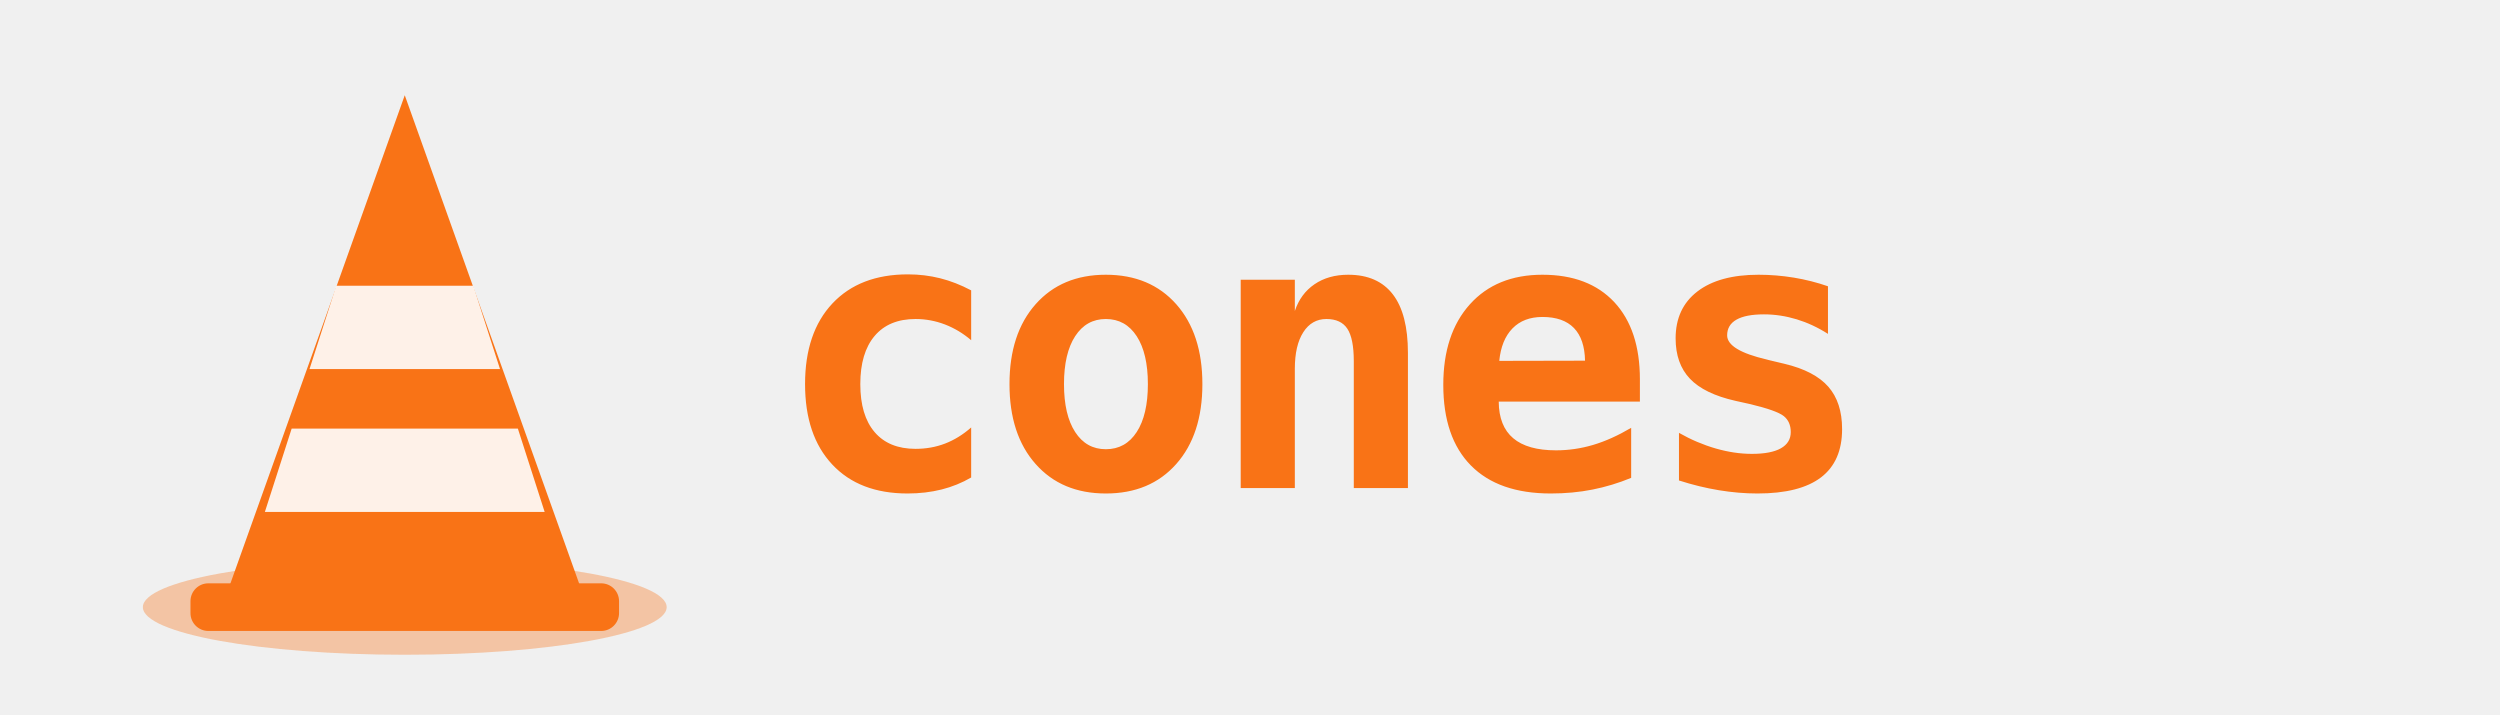
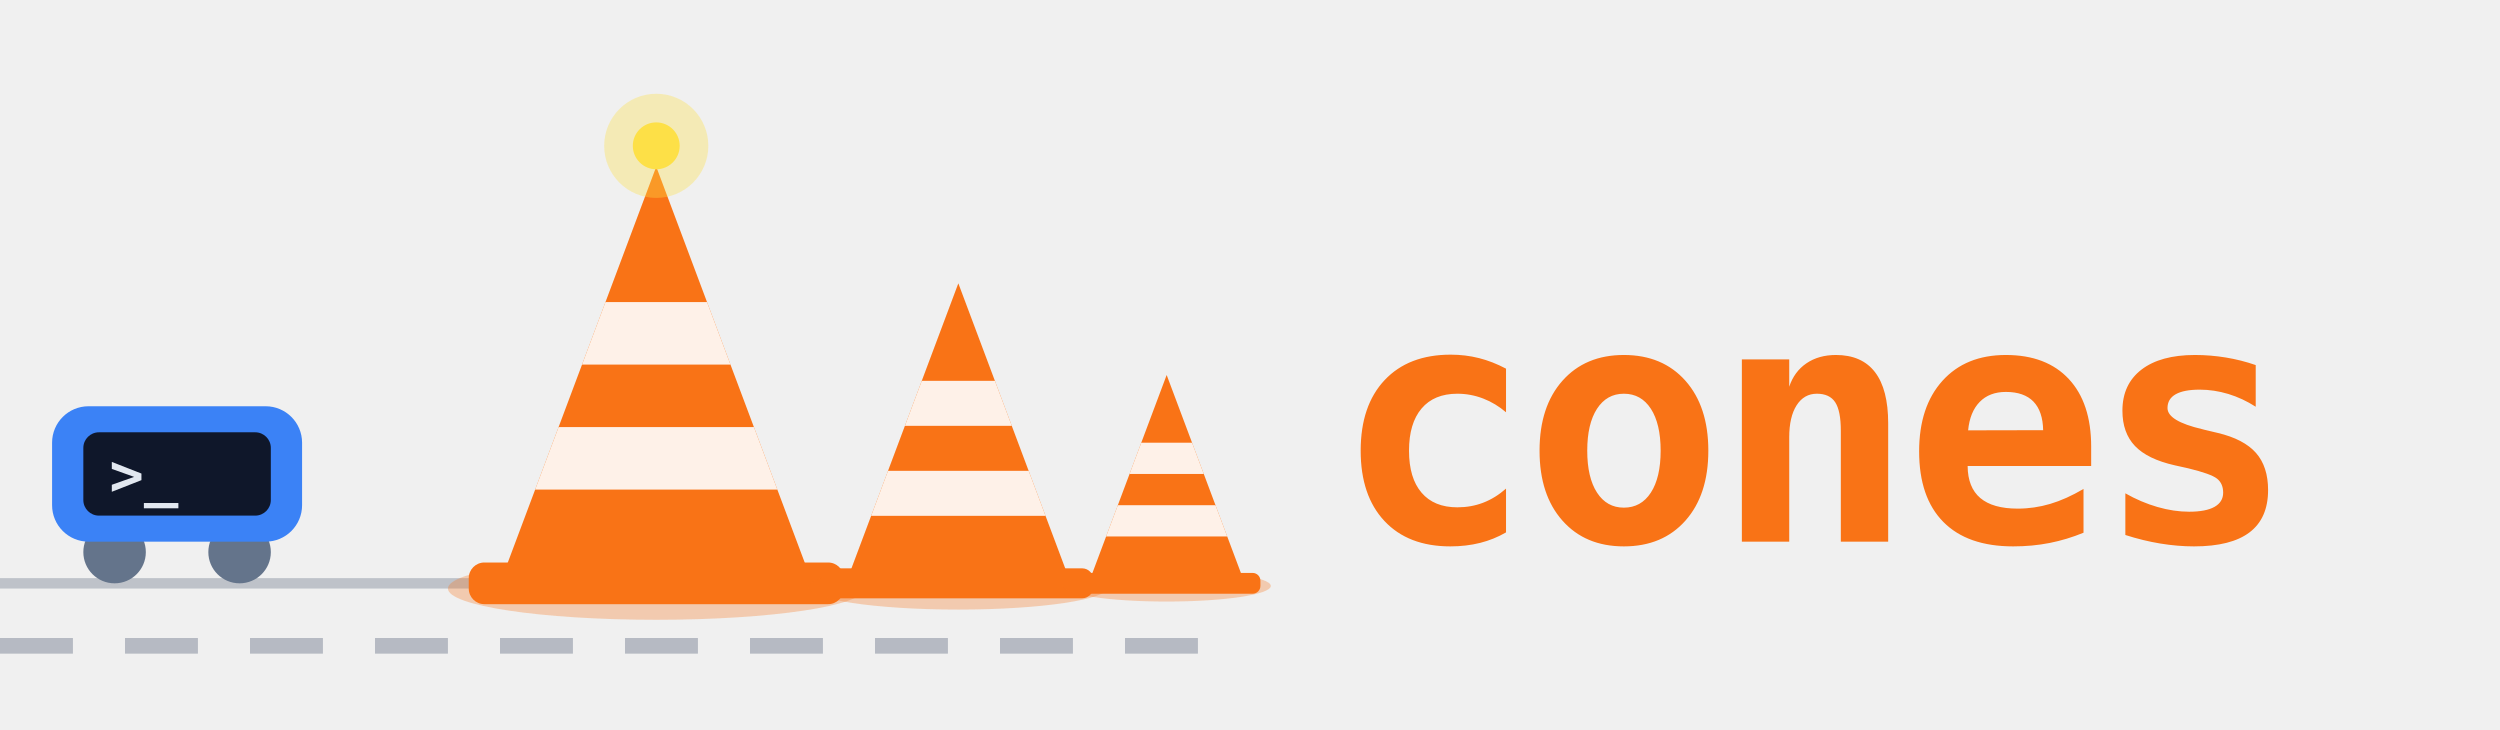
- <svg xmlns="http://www.w3.org/2000/svg" width="420" height="120" viewBox="0 0 420 120" role="img" aria-label="cones">
-   <g transform="translate(20 12)">
-     <ellipse cx="48" cy="90" rx="44" ry="8" fill="#f97316" opacity=".35" />
-     <path d="M48 4 L78 88 L18 88 Z" fill="#f97316" />
-     <path d="M36.5 36 L59.5 36 L64 50 L32 50 Z" fill="#fff" opacity=".9" />
-     <path d="M29 60 L67 60 L71.5 74 L24.5 74 Z" fill="#fff" opacity=".9" />
-     <rect x="12" y="86" width="72" height="8" rx="3" fill="#f97316" />
+ <svg xmlns="http://www.w3.org/2000/svg" width="480" height="140" viewBox="0 0 480 140" role="img" aria-label="cones">
+   <defs>
+     <clipPath id="cone-clip">
+       <path d="M0 -80 L30 0 L-30 0 Z" />
+     </clipPath>
+     <g id="cone">
+       <ellipse cx="0" cy="1" rx="40" ry="6" fill="#f97316" opacity=".3" />
+       <path d="M0 -80 L30 0 L-30 0 Z" fill="#f97316" />
+       <g clip-path="url(#cone-clip)" fill="#fff" opacity=".9">
+         <rect x="-30" y="-54" width="60" height="12" />
+         <rect x="-30" y="-30" width="60" height="12" />
+       </g>
+       <rect x="-36" y="-4" width="72" height="8" rx="3" fill="#f97316" />
+     </g>
+   </defs>
+   <line x1="0" y1="112" x2="240" y2="112" stroke="#9ca3af" stroke-width="2" opacity=".6" />
+   <line x1="0" y1="124" x2="240" y2="124" stroke="#9ca3af" stroke-width="3" stroke-dasharray="14 10" opacity=".7">
+     <animate attributeName="stroke-dashoffset" values="0;-96" dur="1.4s" calcMode="spline" keySplines=".2 .8 .2 1" fill="freeze" />
+   </line>
+   <g>
+     <animateTransform attributeName="transform" type="translate" values="-90 0;0 0" dur="1.4s" calcMode="spline" keySplines=".2 .8 .2 1" fill="freeze" />
+     <circle cx="22" cy="106" r="6" fill="#64748b" />
+     <circle cx="46" cy="106" r="6" fill="#64748b" />
+     <rect x="10" y="78" width="48" height="26" rx="7" fill="#3b82f6" />
+     <rect x="16" y="83" width="36" height="16" rx="3" fill="#0f172a" />
+     <text x="21" y="95" font-family="ui-monospace, SFMono-Regular, Menlo, Consolas, monospace" font-size="11" font-weight="700" fill="#e2e8f0">&gt;<tspan>
+         <animate attributeName="opacity" values="1;1;0;0" dur="1s" repeatCount="indefinite" />_</tspan>
+     </text>
+     <g opacity="0">
+       <animate attributeName="opacity" values="0;1" begin="1.4s" dur=".3s" fill="freeze" />
+       <path d="M46 72 L52 78 L56 72 Z" fill="#e5e7eb" />
+       <rect x="40" y="56" width="38" height="18" rx="9" fill="#e5e7eb" />
+       <circle cx="51" cy="65" r="2.4" fill="#6b7280">
+         <animate attributeName="opacity" values="1;.2;1" dur="1.2s" repeatCount="indefinite" />
+       </circle>
+       <circle cx="59" cy="65" r="2.4" fill="#6b7280">
+         <animate attributeName="opacity" values="1;.2;1" dur="1.2s" begin=".2s" repeatCount="indefinite" />
+       </circle>
+       <circle cx="67" cy="65" r="2.4" fill="#6b7280">
+         <animate attributeName="opacity" values="1;.2;1" dur="1.2s" begin=".4s" repeatCount="indefinite" />
+       </circle>
+     </g>
  </g>
-   <text x="130" y="82" font-family="ui-monospace, SFMono-Regular, Menlo, Consolas, monospace" font-size="64" font-weight="700" fill="#f97316" letter-spacing="-2">cones</text>
+   <use href="#cone" transform="translate(126 112)" />
+   <use href="#cone" transform="translate(184 112) scale(.72)" />
+   <use href="#cone" transform="translate(224 112) scale(.5)" />
+   <circle cx="126" cy="28" r="10" fill="#fde047" opacity=".35">
+     <animate attributeName="opacity" values=".35;0;.35" dur="1s" repeatCount="indefinite" />
+   </circle>
+   <circle cx="126" cy="28" r="4.5" fill="#fde047">
+     <animate attributeName="opacity" values="1;.25;1" dur="1s" repeatCount="indefinite" />
+   </circle>
+   <text x="256" y="104" font-family="ui-monospace, SFMono-Regular, Menlo, Consolas, monospace" font-size="64" font-weight="700" fill="#f97316" letter-spacing="-2">cones</text>
</svg>
